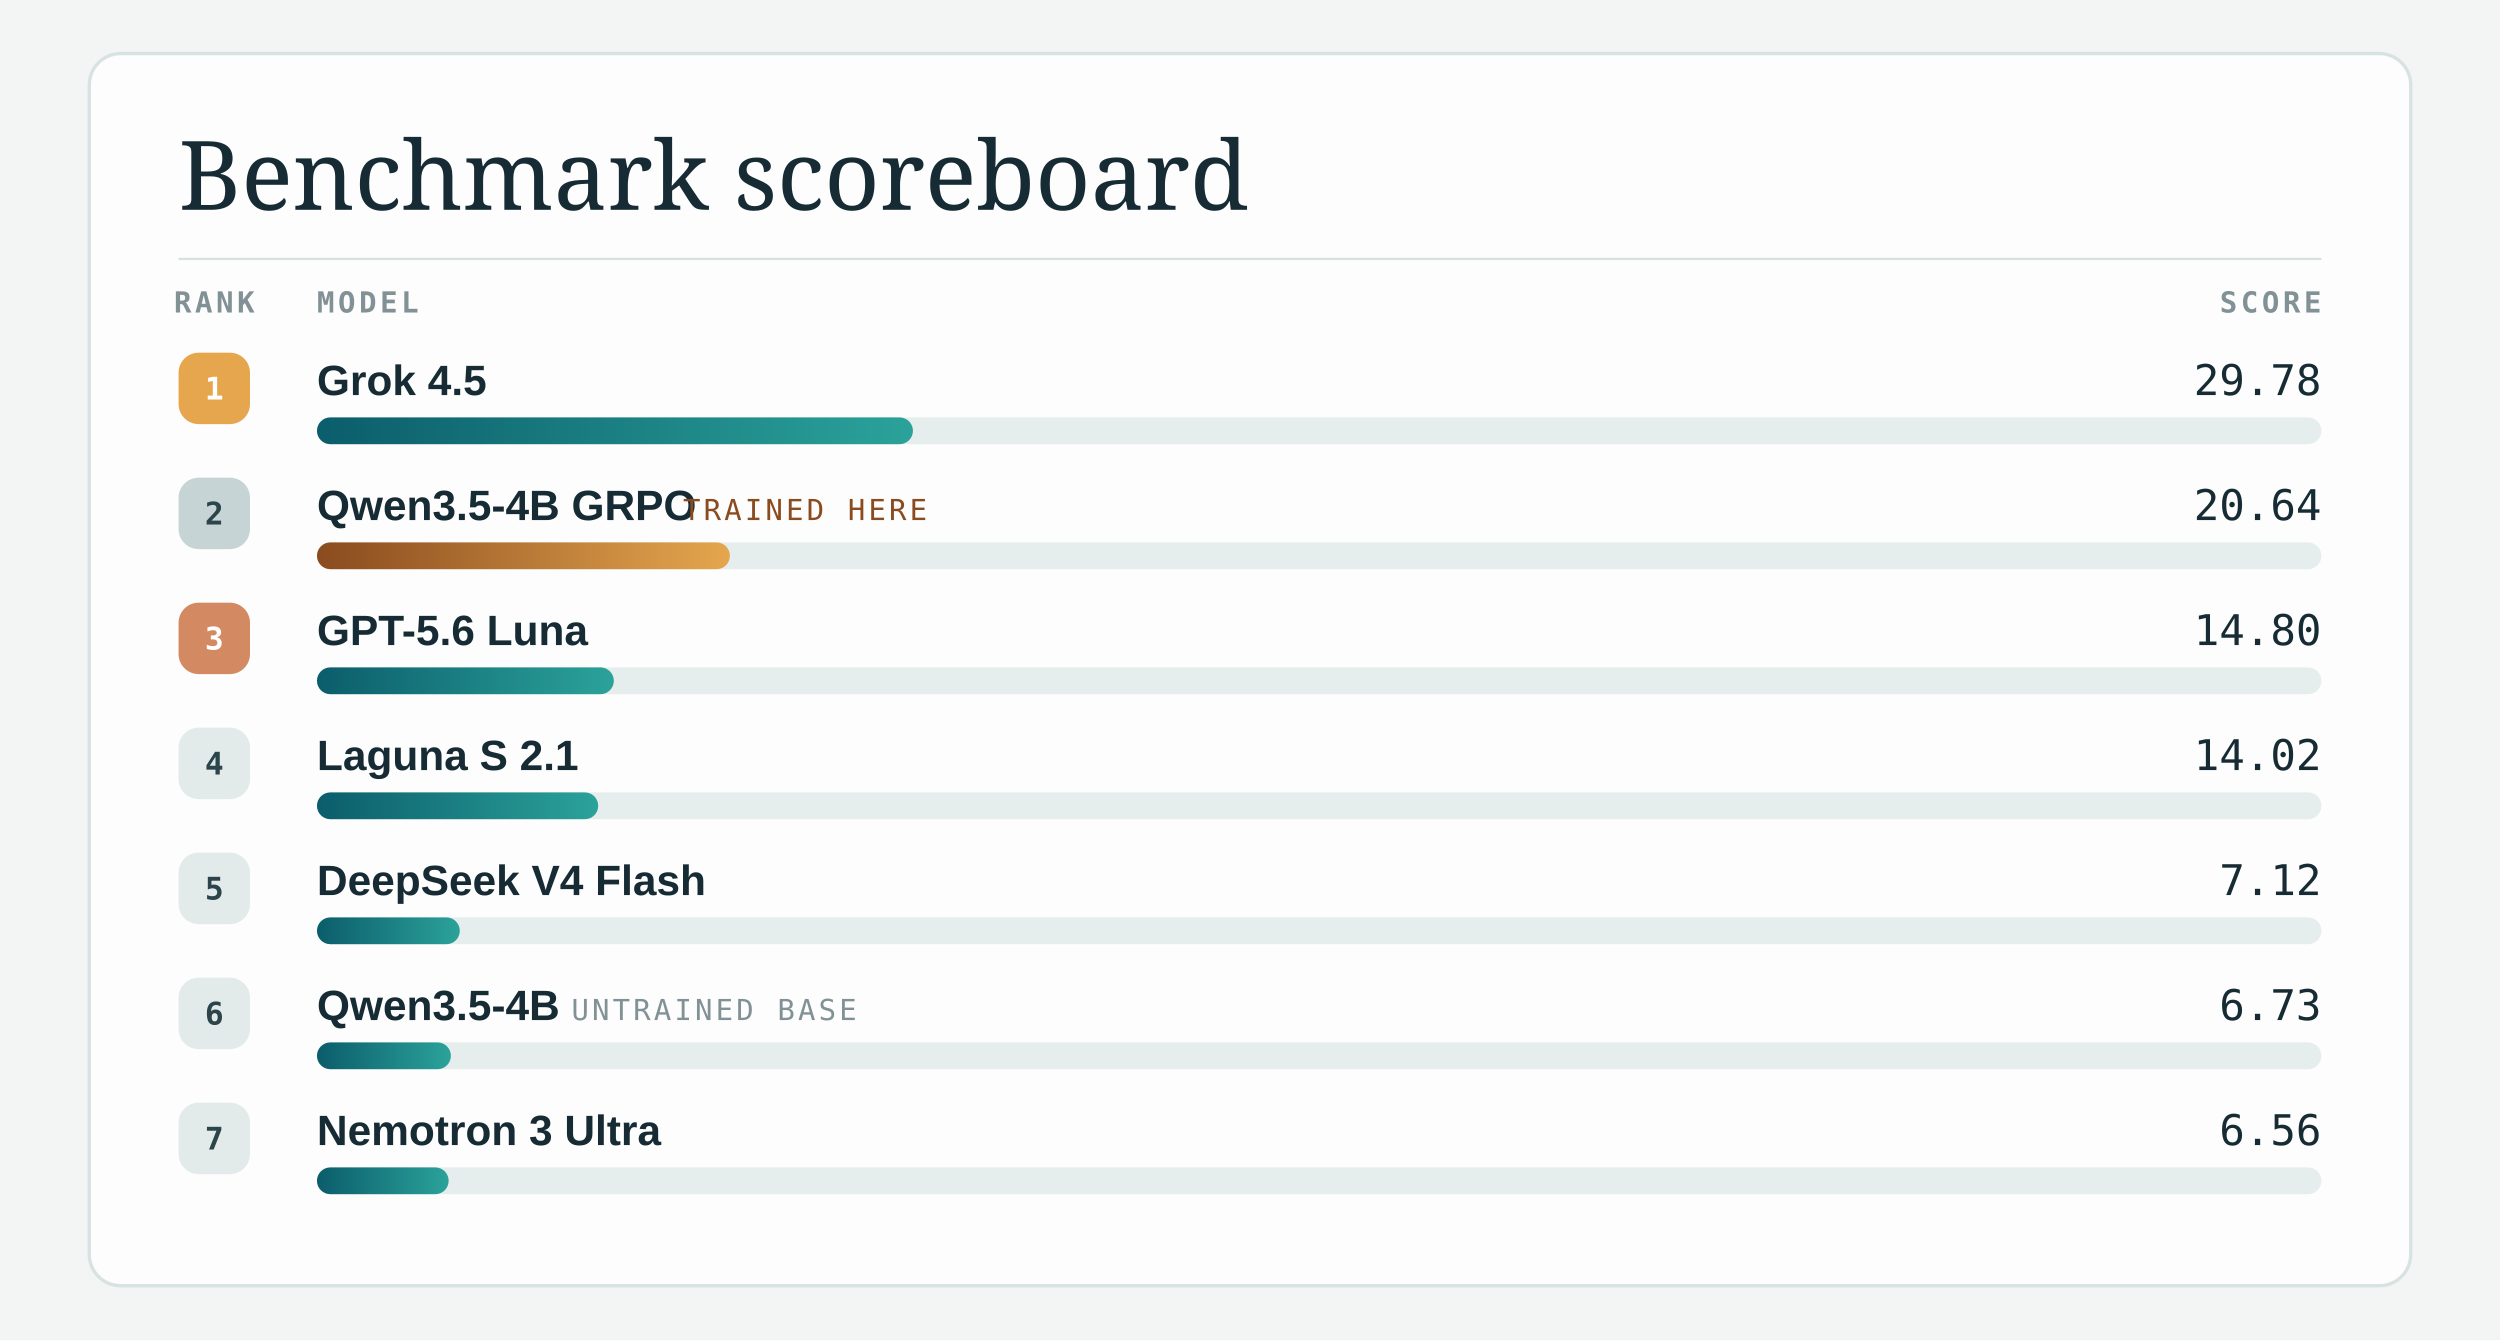
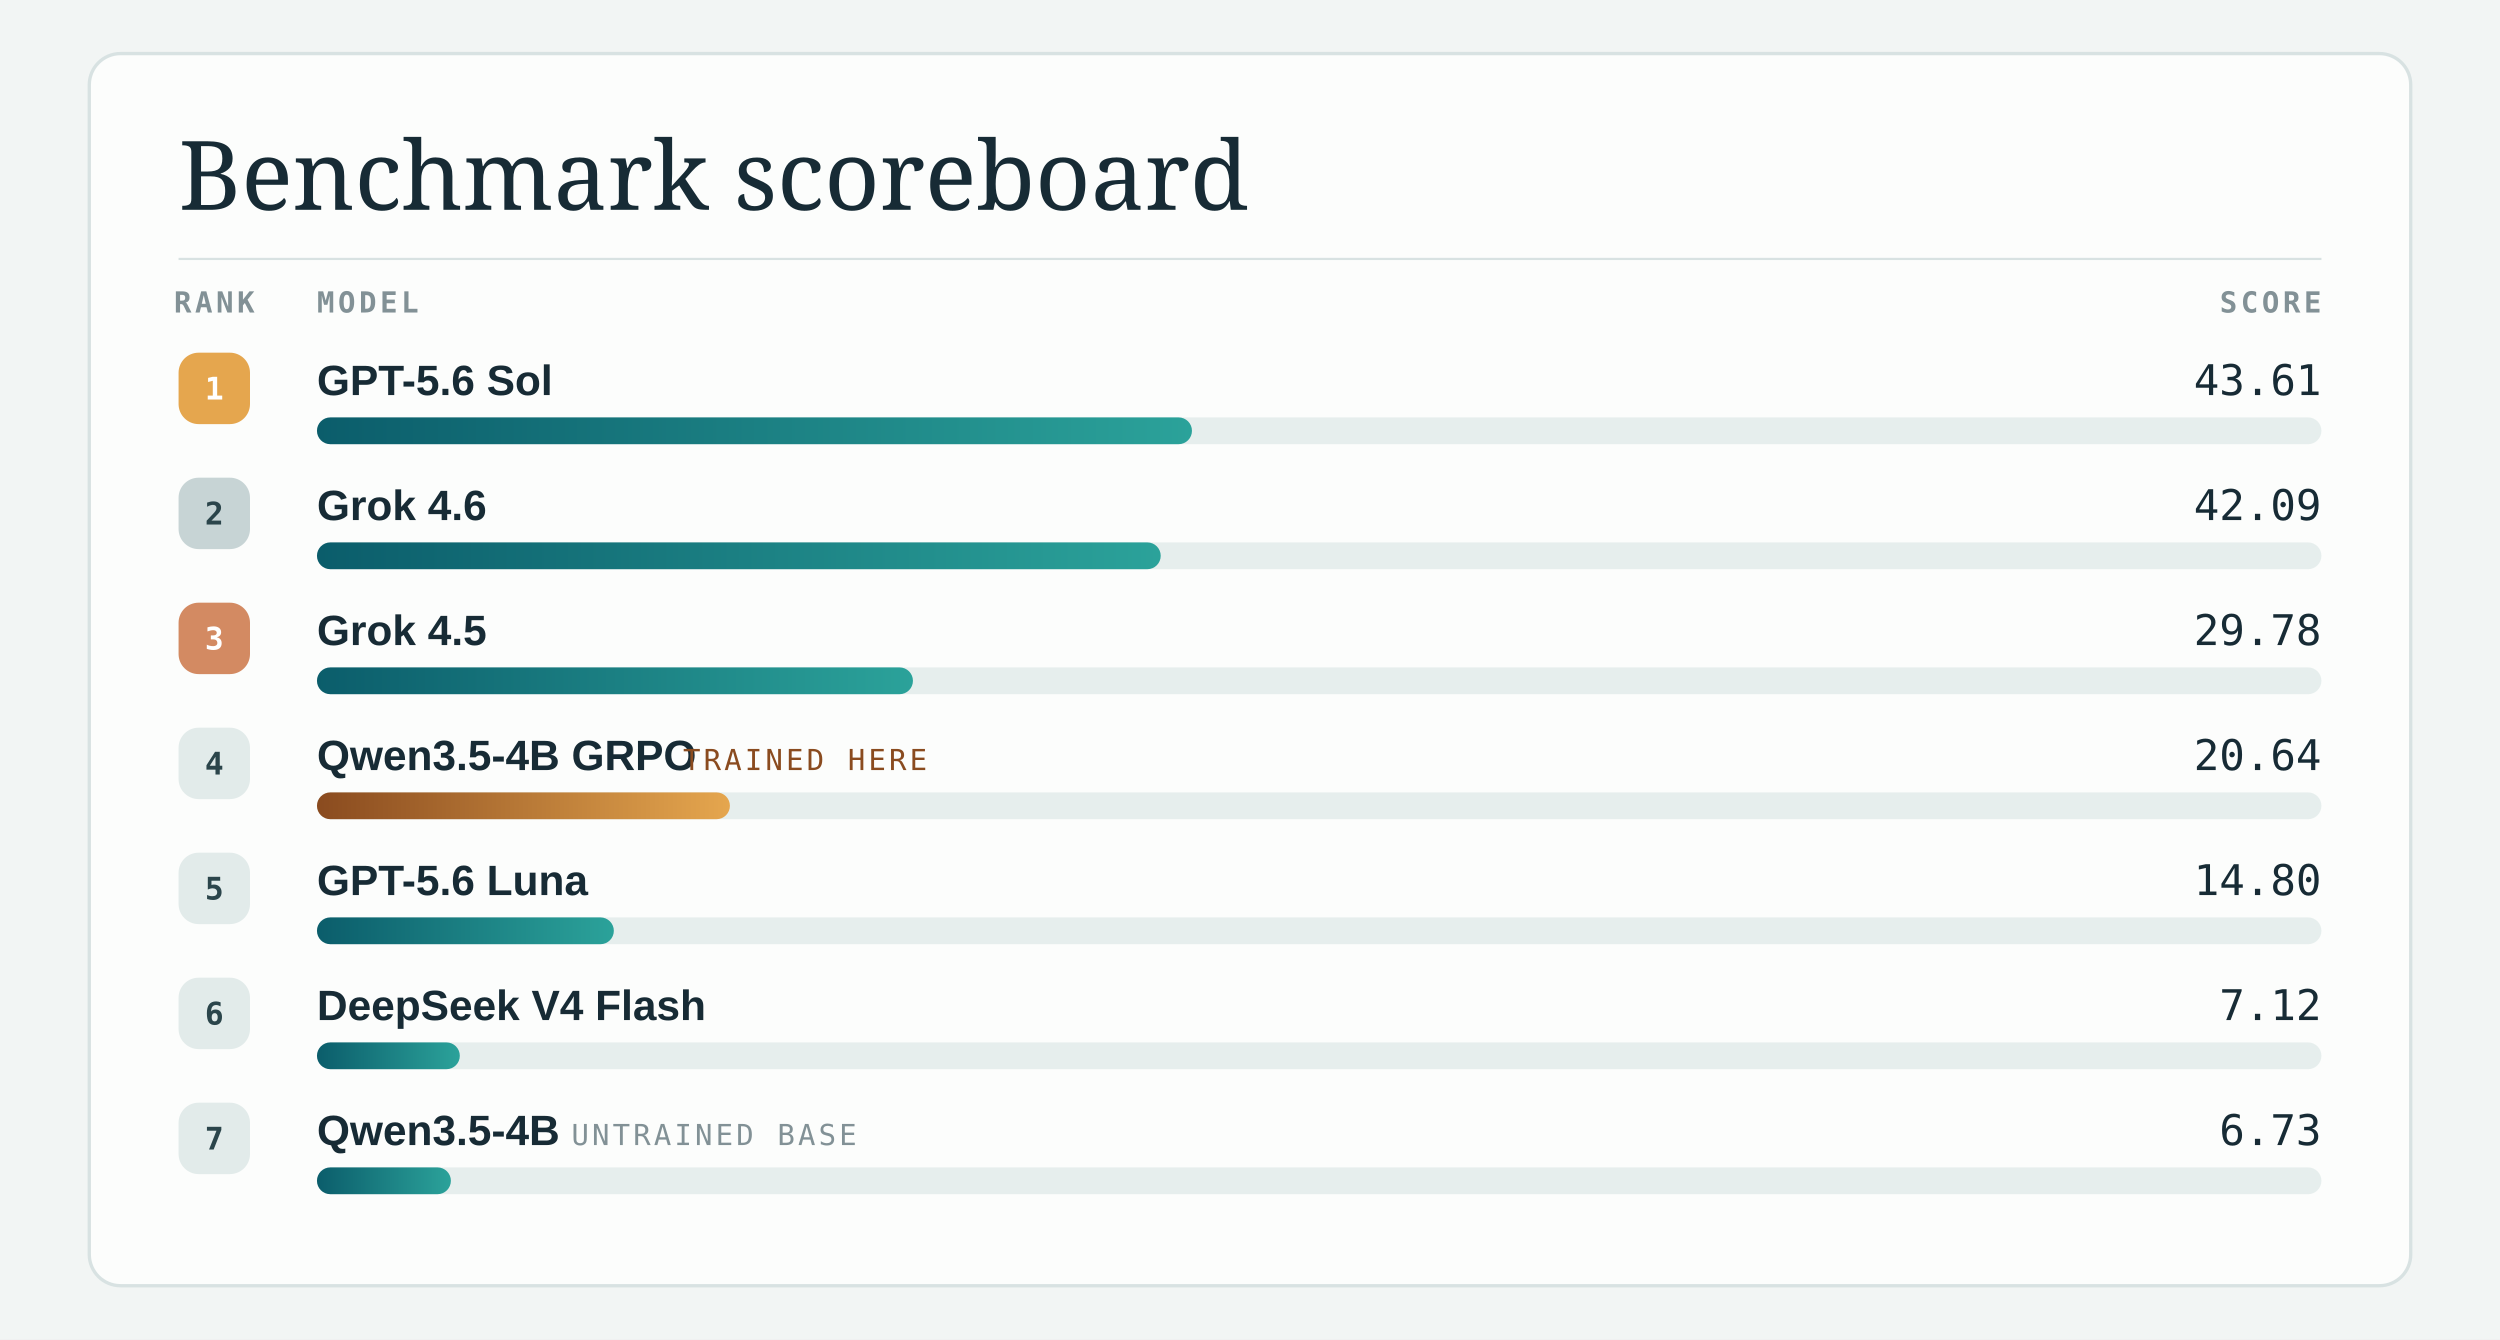
<svg xmlns="http://www.w3.org/2000/svg" width="1120" height="600" viewBox="0 0 1120 600" role="img" aria-labelledby="title">
  <rect width="1120" height="600" fill="#F2F5F4" />
  <rect x="40" y="24" width="1040" height="552" rx="14" fill="#FCFDFC" stroke="#D8E2E2" stroke-width="1.5" />
  <defs>
    <linearGradient id="bar" x1="0" y1="0" x2="1" y2="0">
      <stop offset="0%" stop-color="#0B5D6B" />
      <stop offset="100%" stop-color="#2BA29A" />
    </linearGradient>
    <linearGradient id="ours" x1="0" y1="0" x2="1" y2="0">
      <stop offset="0%" stop-color="#8A4B1F" />
      <stop offset="100%" stop-color="#E5A64E" />
    </linearGradient>
  </defs>
  <text x="80" y="94" fill="#172B35" font-family="Georgia, serif" font-size="43">Benchmark scoreboard</text>
  <line x1="80" y1="116" x2="1040" y2="116" stroke="#D8E2E2" stroke-width="1" />
  <g fill="#829196" font-family="IBM Plex Mono, Menlo, monospace" font-size="13" font-weight="600" letter-spacing="1.6">
    <text x="96" y="140" text-anchor="middle">RANK</text>
    <text x="142" y="140">MODEL</text>
    <text x="1040" y="140" text-anchor="end">SCORE</text>
  </g>
  <g font-family="IBM Plex Sans, Arial, sans-serif" fill="#172B35">
    <rect x="80" y="158" width="32" height="32" rx="9" fill="#E5A64E" />
    <text x="96" y="179" text-anchor="middle" fill="#FFFFFF" font-family="IBM Plex Mono, Menlo, monospace" font-size="14" font-weight="700">1</text>
-     <text x="142" y="177" font-size="19" font-weight="600">Grok 4.5</text>
-     <text x="1040" y="177" text-anchor="end" fill="#172B35" font-family="IBM Plex Mono, Menlo, monospace" font-size="19">29.78</text>
+     <text x="142" y="177" font-size="19" font-weight="600">GPT-5.6 Sol</text>
+     <text x="1040" y="177" text-anchor="end" fill="#172B35" font-family="IBM Plex Mono, Menlo, monospace" font-size="19">43.61</text>
    <rect x="142" y="187" width="898" height="12" rx="6" fill="#E6EEED" />
-     <rect x="142" y="187" width="267" height="12" rx="6" fill="url(#bar)" />
+     <rect x="142" y="187" width="392" height="12" rx="6" fill="url(#bar)" />
    <rect x="80" y="214" width="32" height="32" rx="9" fill="#C7D4D5" />
    <text x="96" y="235" text-anchor="middle" fill="#2B454B" font-family="IBM Plex Mono, Menlo, monospace" font-size="14" font-weight="700">2</text>
-     <text x="142" y="233" font-size="19" font-weight="600">Qwen3.5-4B GRPO</text>
-     <text x="306" y="233" font-size="13" fill="#8A4B1F" font-family="IBM Plex Mono, Menlo, monospace" letter-spacing="1.4">TRAINED HERE</text>
-     <text x="1040" y="233" text-anchor="end" fill="#172B35" font-family="IBM Plex Mono, Menlo, monospace" font-size="19">20.64</text>
+     <text x="142" y="233" font-size="19" font-weight="600">Grok 4.6</text>
+     <text x="1040" y="233" text-anchor="end" fill="#172B35" font-family="IBM Plex Mono, Menlo, monospace" font-size="19">42.09</text>
    <rect x="142" y="243" width="898" height="12" rx="6" fill="#E6EEED" />
-     <rect x="142" y="243" width="185" height="12" rx="6" fill="url(#ours)" />
+     <rect x="142" y="243" width="378" height="12" rx="6" fill="url(#bar)" />
    <rect x="80" y="270" width="32" height="32" rx="9" fill="#D38A62" />
    <text x="96" y="291" text-anchor="middle" fill="#FFFFFF" font-family="IBM Plex Mono, Menlo, monospace" font-size="14" font-weight="700">3</text>
-     <text x="142" y="289" font-size="19" font-weight="600">GPT-5.6 Luna</text>
-     <text x="1040" y="289" text-anchor="end" fill="#172B35" font-family="IBM Plex Mono, Menlo, monospace" font-size="19">14.80</text>
+     <text x="142" y="289" font-size="19" font-weight="600">Grok 4.5</text>
+     <text x="1040" y="289" text-anchor="end" fill="#172B35" font-family="IBM Plex Mono, Menlo, monospace" font-size="19">29.78</text>
    <rect x="142" y="299" width="898" height="12" rx="6" fill="#E6EEED" />
-     <rect x="142" y="299" width="133" height="12" rx="6" fill="url(#bar)" />
+     <rect x="142" y="299" width="267" height="12" rx="6" fill="url(#bar)" />
    <rect x="80" y="326" width="32" height="32" rx="9" fill="#E2EBEA" />
    <text x="96" y="347" text-anchor="middle" fill="#2B454B" font-family="IBM Plex Mono, Menlo, monospace" font-size="14" font-weight="700">4</text>
-     <text x="142" y="345" font-size="19" font-weight="600">Laguna S 2.1</text>
-     <text x="1040" y="345" text-anchor="end" fill="#172B35" font-family="IBM Plex Mono, Menlo, monospace" font-size="19">14.02</text>
+     <text x="142" y="345" font-size="19" font-weight="600">Qwen3.5-4B GRPO</text>
+     <text x="306" y="345" font-size="13" fill="#8A4B1F" font-family="IBM Plex Mono, Menlo, monospace" letter-spacing="1.4">TRAINED HERE</text>
+     <text x="1040" y="345" text-anchor="end" fill="#172B35" font-family="IBM Plex Mono, Menlo, monospace" font-size="19">20.64</text>
    <rect x="142" y="355" width="898" height="12" rx="6" fill="#E6EEED" />
-     <rect x="142" y="355" width="126" height="12" rx="6" fill="url(#bar)" />
+     <rect x="142" y="355" width="185" height="12" rx="6" fill="url(#ours)" />
    <rect x="80" y="382" width="32" height="32" rx="9" fill="#E2EBEA" />
    <text x="96" y="403" text-anchor="middle" fill="#2B454B" font-family="IBM Plex Mono, Menlo, monospace" font-size="14" font-weight="700">5</text>
-     <text x="142" y="401" font-size="19" font-weight="600">DeepSeek V4 Flash</text>
-     <text x="1040" y="401" text-anchor="end" fill="#172B35" font-family="IBM Plex Mono, Menlo, monospace" font-size="19">7.12</text>
+     <text x="142" y="401" font-size="19" font-weight="600">GPT-5.6 Luna</text>
+     <text x="1040" y="401" text-anchor="end" fill="#172B35" font-family="IBM Plex Mono, Menlo, monospace" font-size="19">14.80</text>
    <rect x="142" y="411" width="898" height="12" rx="6" fill="#E6EEED" />
-     <rect x="142" y="411" width="64" height="12" rx="6" fill="url(#bar)" />
+     <rect x="142" y="411" width="133" height="12" rx="6" fill="url(#bar)" />
    <rect x="80" y="438" width="32" height="32" rx="9" fill="#E2EBEA" />
    <text x="96" y="459" text-anchor="middle" fill="#2B454B" font-family="IBM Plex Mono, Menlo, monospace" font-size="14" font-weight="700">6</text>
-     <text x="142" y="457" font-size="19" font-weight="600">Qwen3.5-4B</text>
-     <text x="256" y="457" font-size="13" fill="#829196" font-family="IBM Plex Mono, Menlo, monospace" letter-spacing="1.4">UNTRAINED BASE</text>
-     <text x="1040" y="457" text-anchor="end" fill="#172B35" font-family="IBM Plex Mono, Menlo, monospace" font-size="19">6.73</text>
+     <text x="142" y="457" font-size="19" font-weight="600">DeepSeek V4 Flash</text>
+     <text x="1040" y="457" text-anchor="end" fill="#172B35" font-family="IBM Plex Mono, Menlo, monospace" font-size="19">7.12</text>
    <rect x="142" y="467" width="898" height="12" rx="6" fill="#E6EEED" />
-     <rect x="142" y="467" width="60" height="12" rx="6" fill="url(#bar)" />
+     <rect x="142" y="467" width="64" height="12" rx="6" fill="url(#bar)" />
    <rect x="80" y="494" width="32" height="32" rx="9" fill="#E2EBEA" />
    <text x="96" y="515" text-anchor="middle" fill="#2B454B" font-family="IBM Plex Mono, Menlo, monospace" font-size="14" font-weight="700">7</text>
-     <text x="142" y="513" font-size="19" font-weight="600">Nemotron 3 Ultra</text>
-     <text x="1040" y="513" text-anchor="end" fill="#172B35" font-family="IBM Plex Mono, Menlo, monospace" font-size="19">6.56</text>
+     <text x="142" y="513" font-size="19" font-weight="600">Qwen3.5-4B</text>
+     <text x="256" y="513" font-size="13" fill="#829196" font-family="IBM Plex Mono, Menlo, monospace" letter-spacing="1.4">UNTRAINED BASE</text>
+     <text x="1040" y="513" text-anchor="end" fill="#172B35" font-family="IBM Plex Mono, Menlo, monospace" font-size="19">6.73</text>
    <rect x="142" y="523" width="898" height="12" rx="6" fill="#E6EEED" />
-     <rect x="142" y="523" width="59" height="12" rx="6" fill="url(#bar)" />
+     <rect x="142" y="523" width="60" height="12" rx="6" fill="url(#bar)" />
  </g>
</svg>
